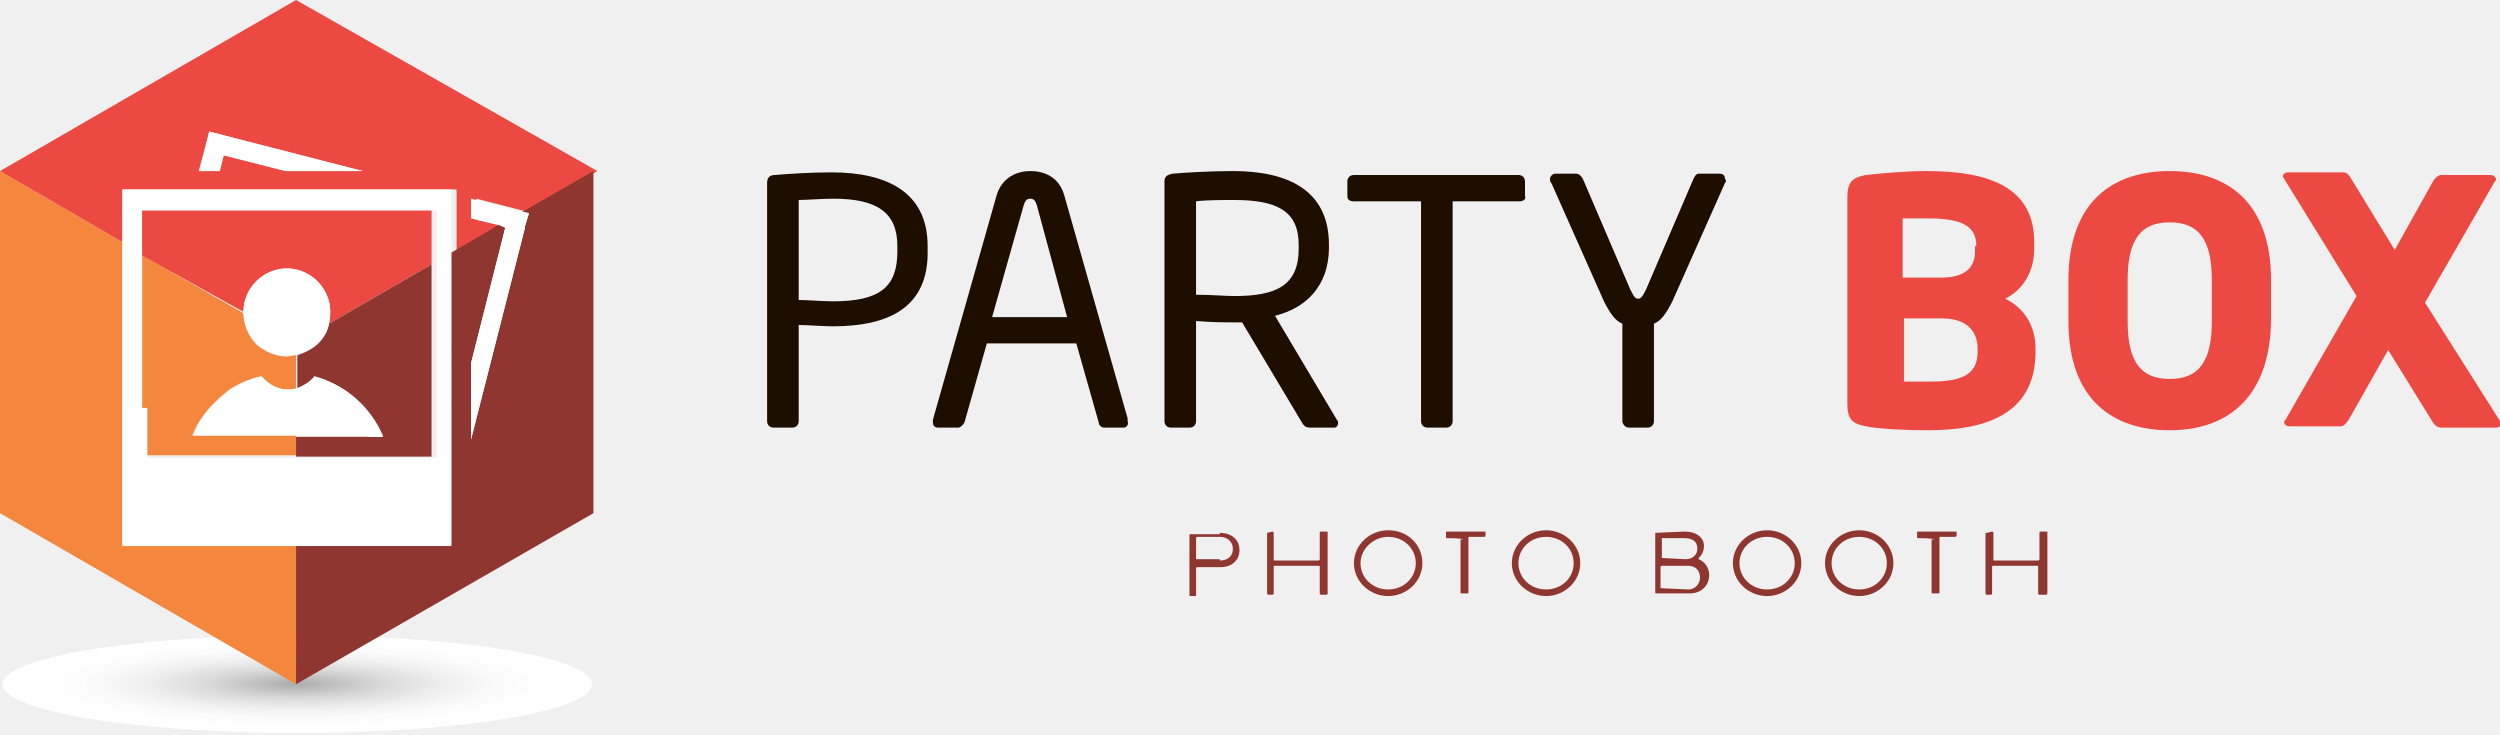
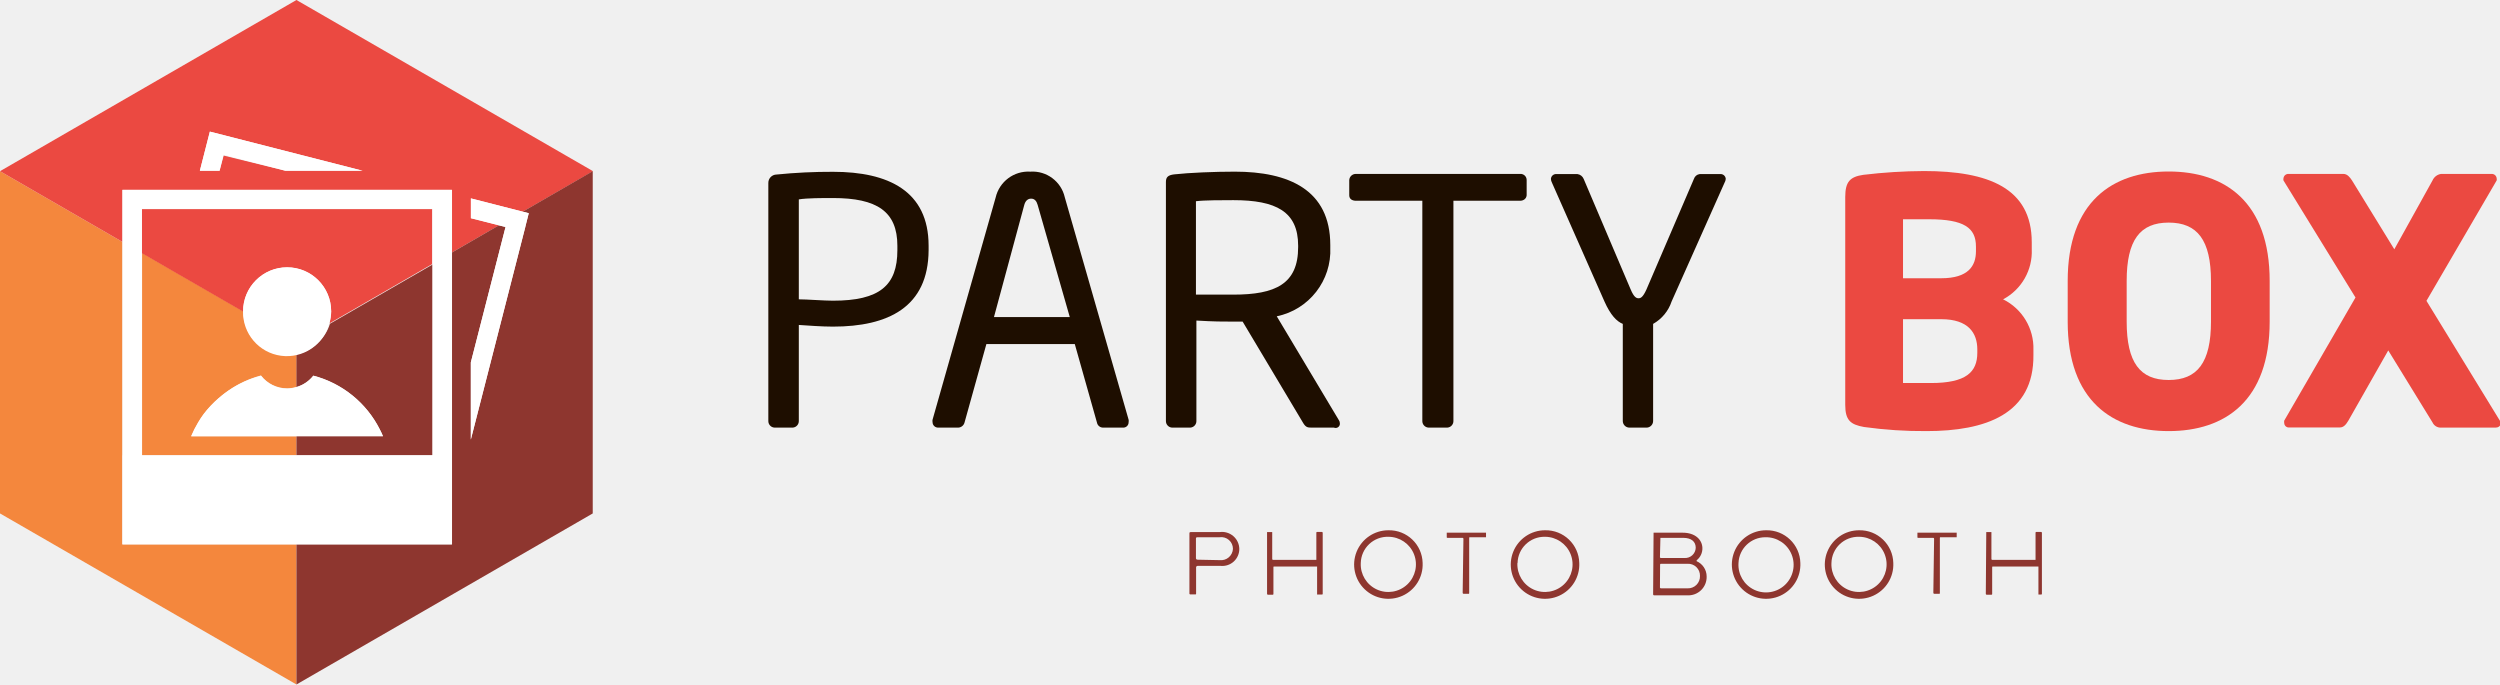
- <svg xmlns="http://www.w3.org/2000/svg" version="1.1" id="Слой_1" x="0px" y="0px" viewBox="0 0 190 55.8" style="enable-background:new 0 0 190 55.8;" xml:space="preserve">
-   <style type="text/css">
- 	.st0{clip-path:url(#SVGID_2_);}
- 	.st1{opacity:0.6;fill:#FFFFFF;}
- 	.st2{fill:#FCD715;}
- 	.st3{opacity:0.6;fill:url(#SVGID_3_);}
- 	.st4{fill:#FFFFFF;}
- 	.st5{fill:#221F1F;}
- 	.st6{opacity:0.5;}
- 	.st7{fill:#FF5400;}
- 	.st8{clip-path:url(#SVGID_6_);}
- 	.st9{clip-path:url(#SVGID_10_);}
- 	.st10{clip-path:url(#SVGID_14_);}
- 	.st11{clip-path:url(#SVGID_18_);}
- 	.st12{clip-path:url(#SVGID_22_);}
- 	.st13{clip-path:url(#SVGID_26_);}
- 	.st14{clip-path:url(#SVGID_30_);}
- 	.st15{clip-path:url(#SVGID_34_);}
- 	.st16{clip-path:url(#SVGID_38_);}
- 	.st17{clip-path:url(#SVGID_42_);}
- 	.st18{clip-path:url(#SVGID_46_);}
- 	.st19{clip-path:url(#SVGID_50_);}
- 	.st20{clip-path:url(#SVGID_54_);}
- 	.st21{clip-path:url(#SVGID_58_);}
- 	.st22{clip-path:url(#SVGID_62_);}
- 	.st23{clip-path:url(#SVGID_66_);}
- 	.st24{fill:#FFA600;}
- 	.st25{fill:none;stroke:#FFFFFF;stroke-miterlimit:10;}
- 	.st26{fill:none;stroke:#FFFFFF;stroke-miterlimit:10;stroke-dasharray:0.99,2.969;}
- 	.st27{fill:none;stroke:#FFFFFF;stroke-miterlimit:10;stroke-dasharray:0.99,2.971;}
- 	.st28{fill:none;stroke:#FFFFFF;stroke-miterlimit:10;stroke-dasharray:0.993,2.98;}
- 	.st29{fill:#FFFFFF;stroke:#CACBCD;stroke-miterlimit:10;}
- 	.st30{opacity:0.2;}
- 	.st31{fill:#F30013;}
- 	.st32{fill:#272727;}
- 	.st33{fill:#1E0E00;}
- 	.st34{fill:#FF7B08;}
- 	.st35{fill:#D94916;}
- 	.st36{fill:url(#SVGID_68_);}
- 	.st37{fill:#F8A200;}
- 	.st38{fill:#EB4941;}
- 	.st39{fill:#8E362F;}
- 	.st40{fill:url(#SVGID_69_);}
- 	.st41{fill:#F4873D;}
- 	.st42{fill:url(#SVGID_70_);}
- 	.st43{fill:url(#SVGID_71_);}
- 	.st44{fill:none;stroke:#000000;stroke-width:2;stroke-miterlimit:10;}
- 	.st45{fill:#DE2DA3;}
- 	.st46{fill:url(#SVGID_72_);}
- 	.st47{fill:#990670;}
- 	.st48{fill:#C33588;}
- 	.st49{fill:#0089E6;}
- 	.st50{fill:url(#SVGID_73_);}
- 	.st51{fill:#3641CB;}
- 	.st52{fill:#2559CA;}
- 	.st53{fill:none;stroke:#FFFFFF;stroke-width:2;stroke-miterlimit:10;}
- 	.st54{fill:#44B459;}
- 	.st55{fill:url(#SVGID_74_);}
- 	.st56{fill:#1C603E;}
- 	.st57{fill:#80C251;}
- 	.st58{clip-path:url(#SVGID_76_);}
- 	.st59{fill:#8C8D90;}
- 	.st60{fill:url(#SVGID_77_);}
- 	.st61{fill:#6C6D71;}
- 	.st62{fill:#B5B7BA;}
- 	.st63{fill:url(#SVGID_78_);}
- 	.st64{fill:url(#SVGID_79_);}
- 	.st65{fill:url(#SVGID_80_);}
- 	.st66{fill:url(#SVGID_81_);}
- 	.st67{fill:url(#SVGID_82_);}
- 	.st68{clip-path:url(#SVGID_84_);}
- 	.st69{fill:url(#SVGID_85_);}
- </style>
-   <g>
-     <g>
-       <path class="st33" d="M63.3,24.8c-0.8,0-1.9-0.1-2.6-0.1V32c0,0.3-0.2,0.5-0.5,0.5h-1.4c-0.3,0-0.5-0.2-0.5-0.5V13.9    c0-0.4,0.2-0.6,0.6-0.6c1.1-0.1,2.8-0.2,4.3-0.2c4.2,0,7.3,1.5,7.3,5.6V19C70.6,23.4,67.5,24.8,63.3,24.8z M68.2,18.7    c0-2.6-1.6-3.6-4.9-3.6c-0.8,0-2,0.1-2.6,0.1v7.6c0.6,0,1.9,0.1,2.6,0.1c3.6,0,4.9-1.1,4.9-3.8V18.7z" />
-       <path class="st33" d="M85.4,32.5h-1.5c-0.2,0-0.4-0.2-0.4-0.4l-1.7-6H75l-1.7,6c-0.1,0.2-0.3,0.4-0.5,0.4h-1.5    c-0.3,0-0.4-0.2-0.4-0.4c0-0.1,0-0.1,0-0.2L75.7,15c0.4-1.6,1.7-2,2.6-2c1,0,2.2,0.4,2.6,1.9l4.8,16.9c0,0.1,0,0.1,0,0.2    C85.8,32.3,85.6,32.5,85.4,32.5z M78.8,15.6c-0.1-0.3-0.2-0.5-0.5-0.5c-0.3,0-0.4,0.2-0.5,0.5l-2.4,8.5h5.7L78.8,15.6z" />
-       <path class="st33" d="M101.4,32.5h-1.7c-0.3,0-0.5,0-0.7-0.3l-4.6-7.7c-0.1,0-0.2,0-0.2,0c-0.2,0-0.3,0-0.4,0    c-0.9,0-1.5,0-2.9-0.1V32c0,0.3-0.2,0.5-0.5,0.5H89c-0.3,0-0.5-0.2-0.5-0.5V13.8c0-0.4,0.2-0.5,0.6-0.6c1.1-0.1,3.1-0.2,4.6-0.2    c4.1,0,7.3,1.4,7.3,5.6v0.2c0,2.9-1.7,4.6-4.1,5.2l4.7,7.9c0.1,0.1,0.1,0.2,0.1,0.2C101.7,32.3,101.6,32.5,101.4,32.5z M98.7,18.6    c0-2.6-1.7-3.4-4.9-3.4c-0.8,0-2.2,0-2.9,0.1v7.1c1.1,0,2.3,0.1,2.9,0.1c3.2,0,4.9-0.8,4.9-3.6V18.6z" />
-       <path class="st33" d="M115.5,15.3h-5.1V32c0,0.3-0.2,0.5-0.5,0.5h-1.4c-0.3,0-0.5-0.2-0.5-0.5V15.3h-5.1c-0.3,0-0.5-0.1-0.5-0.4    v-1.1c0-0.3,0.2-0.5,0.5-0.5h12.5c0.3,0,0.5,0.2,0.5,0.5v1.1C116,15.1,115.8,15.3,115.5,15.3z" />
-       <path class="st33" d="M131.1,13.9l-4,9c-0.5,1-0.9,1.5-1.4,1.7V32c0,0.3-0.2,0.5-0.5,0.5h-1.4c-0.3,0-0.5-0.3-0.5-0.5v-7.4    c-0.5-0.2-0.9-0.7-1.4-1.7l-4-9c-0.1-0.1-0.1-0.2-0.1-0.3c0-0.2,0.2-0.4,0.4-0.4h1.6c0.2,0,0.4,0.2,0.5,0.4l3.6,8.4    c0.3,0.6,0.4,0.7,0.6,0.7c0.2,0,0.3-0.1,0.6-0.7l3.6-8.4c0.1-0.2,0.2-0.4,0.4-0.4h1.6c0.3,0,0.4,0.2,0.4,0.4    C131.2,13.7,131.2,13.8,131.1,13.9z" />
-     </g>
-     <g>
-       <path class="st38" d="M146.5,32.7c-1.7,0-3.7-0.1-4.7-0.3c-1-0.2-1.4-0.5-1.4-1.7V15c0-1.2,0.4-1.5,1.4-1.7c0.9-0.1,3-0.3,4.6-0.3    c4.9,0,8.2,1.3,8.2,5.4v0.5c0,1.7-0.8,3.1-2.2,3.8c1.4,0.7,2.3,2,2.3,3.8v0.4C154.6,31.5,150.9,32.7,146.5,32.7z M150.2,18.7    c0-1.4-0.9-2.1-3.6-2.1c-0.4,0-1.6,0-2,0v4.5h2.9c2,0,2.6-0.9,2.6-2V18.7z M150.3,26.5c0-1.2-0.7-2.3-2.7-2.3h-2.9v4.8    c0.4,0,1.8,0,2.1,0c2.7,0,3.5-0.8,3.5-2.3V26.5z" />
-       <path class="st38" d="M164.9,32.7c-4.3,0-7.7-2.3-7.7-8.3v-3.1c0-6,3.4-8.3,7.7-8.3c4.3,0,7.7,2.3,7.7,8.3v3.1    C172.5,30.4,169.1,32.7,164.9,32.7z M168.1,21.3c0-3.1-1-4.4-3.2-4.4c-2.2,0-3.2,1.3-3.2,4.4v3.1c0,3.1,1,4.4,3.2,4.4    c2.2,0,3.2-1.3,3.2-4.4V21.3z" />
-       <path class="st38" d="M189.7,32.5h-4.1c-0.3,0-0.5-0.1-0.7-0.4l-3.4-5.5l-3,5.3c-0.2,0.3-0.4,0.5-0.6,0.5H174    c-0.3,0-0.4-0.2-0.4-0.3c0-0.1,0-0.1,0.1-0.2l5.4-9.4l-5.5-8.9c0-0.1-0.1-0.1-0.1-0.2c0-0.2,0.2-0.3,0.4-0.3h4.2    c0.3,0,0.5,0.3,0.6,0.5L182,19l2.9-5.2c0.1-0.2,0.4-0.5,0.6-0.5h3.8c0.2,0,0.4,0.2,0.4,0.3c0,0.1,0,0.1-0.1,0.2l-5.3,9.2L190,32    c0.1,0.1,0.1,0.2,0.1,0.3C190,32.4,189.9,32.5,189.7,32.5z" />
-     </g>
-     <g>
-       <path class="st39" d="M92.7,40.5c1,0,1.5,0.6,1.5,1.3c0,0.8-0.6,1.3-1.4,1.3H91c-0.1,0-0.1,0.1-0.1,0.1v2c0,0.1,0,0.1-0.1,0.1    h-0.3c-0.1,0-0.1,0-0.1-0.1v-4.5c0-0.1,0-0.1,0.1-0.1H92.7z M92.7,42.6c0.7,0,1-0.4,1-0.9c0-0.4-0.3-0.9-1-0.9H91    c0,0-0.1,0-0.1,0.1v1.5c0,0.1,0,0.1,0.1,0.1H92.7z" />
-       <path class="st39" d="M96.3,40.5C96.3,40.5,96.3,40.4,96.3,40.5l0.4-0.1c0,0,0.1,0,0.1,0.1v2c0,0.1,0,0.1,0.1,0.1h3.3    c0,0,0.1,0,0.1-0.1v-2c0-0.1,0-0.1,0.1-0.1h0.4c0.1,0,0.1,0,0.1,0.1v4.6c0,0,0,0.1-0.1,0.1h-0.4c0,0-0.1,0-0.1-0.1v-2    c0-0.1,0-0.1-0.1-0.1h-3.3c-0.1,0-0.1,0-0.1,0.1v2c0,0,0,0.1-0.1,0.1h-0.3c0,0-0.1,0-0.1-0.1V40.5z" />
-       <path class="st39" d="M108.1,42.8c0,1.4-1.2,2.5-2.6,2.5c-1.4,0-2.6-1.1-2.6-2.5c0-1.4,1.2-2.5,2.6-2.5    C107,40.3,108.1,41.4,108.1,42.8z M103.4,42.8c0,1.1,0.9,2,2.1,2c1.2,0,2.1-0.9,2.1-2c0-1.1-0.9-2-2.1-2    C104.4,40.8,103.4,41.7,103.4,42.8z" />
-       <path class="st39" d="M111.2,41C111.2,40.9,111.2,40.9,111.2,41c-0.1-0.1-1-0.1-1.2-0.1c-0.1,0-0.1,0-0.1-0.1v-0.3    c0,0,0-0.1,0-0.1h2.9c0,0,0.1,0,0.1,0v0.3c0,0,0,0.1-0.1,0.1c-0.2,0-1.1,0-1.1,0c-0.1,0-0.1,0-0.1,0.1v4.1c0,0.1,0,0.1-0.1,0.1    h-0.4c-0.1,0-0.1,0-0.1-0.1V41z" />
-       <path class="st39" d="M120.1,42.8c0,1.4-1.2,2.5-2.6,2.5c-1.4,0-2.6-1.1-2.6-2.5c0-1.4,1.2-2.5,2.6-2.5    C118.9,40.3,120.1,41.4,120.1,42.8z M115.4,42.8c0,1.1,0.9,2,2.1,2s2.1-0.9,2.1-2c0-1.1-0.9-2-2.1-2S115.4,41.7,115.4,42.8z" />
-       <path class="st39" d="M125.7,40.5C125.7,40.5,125.7,40.4,125.7,40.5l2.3-0.1c1,0,1.5,0.5,1.5,1.1c0,0.6-0.4,0.9-0.4,0.9    c0,0,0,0.1,0,0.1c0.5,0.2,0.8,0.7,0.8,1.2c0,0.7-0.5,1.4-1.5,1.4h-2.5c-0.1,0-0.1,0-0.1-0.1V40.5z M126.2,42.4    C126.2,42.4,126.2,42.4,126.2,42.4l1.9,0.1c0.5,0,0.9-0.3,0.9-0.8c0-0.5-0.3-0.8-1-0.8h-1.7c0,0,0,0,0,0.1V42.4z M126.2,44.7    C126.2,44.7,126.2,44.7,126.2,44.7l2.1,0.1c0.6,0,0.9-0.5,0.9-0.9c0-0.5-0.3-0.9-0.9-0.9h-2c0,0-0.1,0-0.1,0.1V44.7z" />
-       <path class="st39" d="M136.9,42.8c0,1.4-1.2,2.5-2.6,2.5c-1.4,0-2.6-1.1-2.6-2.5c0-1.4,1.2-2.5,2.6-2.5    C135.7,40.3,136.9,41.4,136.9,42.8z M132.2,42.8c0,1.1,0.9,2,2.1,2s2.1-0.9,2.1-2c0-1.1-0.9-2-2.1-2S132.2,41.7,132.2,42.8z" />
-       <path class="st39" d="M143.9,42.8c0,1.4-1.2,2.5-2.6,2.5c-1.4,0-2.6-1.1-2.6-2.5c0-1.4,1.2-2.5,2.6-2.5    C142.7,40.3,143.9,41.4,143.9,42.8z M139.2,42.8c0,1.1,0.9,2,2.1,2c1.2,0,2.1-0.9,2.1-2c0-1.1-0.9-2-2.1-2    C140.1,40.8,139.2,41.7,139.2,42.8z" />
-       <path class="st39" d="M147,41C147,40.9,147,40.9,147,41c-0.1-0.1-1-0.1-1.2-0.1c-0.1,0-0.1,0-0.1-0.1v-0.3c0,0,0-0.1,0-0.1h2.9    c0,0,0.1,0,0.1,0v0.3c0,0,0,0.1-0.1,0.1c-0.2,0-1.1,0-1.1,0c-0.1,0-0.1,0-0.1,0.1v4.1c0,0.1,0,0.1-0.1,0.1h-0.4    c-0.1,0-0.1,0-0.1-0.1V41z" />
-       <path class="st39" d="M151,40.5C151,40.5,151,40.4,151,40.5l0.4-0.1c0,0,0.1,0,0.1,0.1v2c0,0.1,0,0.1,0.1,0.1h3.3    c0,0,0.1,0,0.1-0.1v-2c0-0.1,0-0.1,0.1-0.1h0.4c0.1,0,0.1,0,0.1,0.1v4.6c0,0,0,0.1-0.1,0.1H155c0,0-0.1,0-0.1-0.1v-2    c0-0.1,0-0.1-0.1-0.1h-3.3c-0.1,0-0.1,0-0.1,0.1v2c0,0,0,0.1-0.1,0.1h-0.3c0,0-0.1,0-0.1-0.1V40.5z" />
-     </g>
-     <radialGradient id="SVGID_2_" cx="1084.825" cy="-25805.982" r="74.061" gradientTransform="matrix(0.2637 0 0 4.380000e-02 -263.6186 1182.284)" gradientUnits="userSpaceOnUse">
-       <stop offset="0" style="stop-color:#ABABAB" />
-       <stop offset="0.107" style="stop-color:#BBBBBB" />
-       <stop offset="0.338" style="stop-color:#D9D9D9" />
-       <stop offset="0.567" style="stop-color:#EEEEEE" />
-       <stop offset="0.79" style="stop-color:#FBFBFB" />
-       <stop offset="1" style="stop-color:#FFFFFF" />
-     </radialGradient>
-     <ellipse style="fill:url(#SVGID_2_);" cx="22.6" cy="52" rx="22.4" ry="3.7" />
-     <g>
-       <path class="st41" d="M22.5,34.6v-1.5h-0.4h-2.9h-4.6c0.2-0.4,0.3-0.7,0.5-1c0.1-0.2,0.3-0.4,0.4-0.6c0.2-0.2,0.3-0.4,0.5-0.6    c0.2-0.2,0.4-0.4,0.6-0.6c0.2-0.2,0.5-0.4,0.7-0.6c0.7-0.5,1.6-0.9,2.5-1.1c0.5,0.6,1.2,1,2,1c0.2,0,0.5,0,0.7-0.1v-2.5    c-0.2,0-0.5,0.1-0.7,0.1c-0.9,0-1.7-0.4-2.3-0.9c-0.6-0.6-1-1.5-1-2.4l-7.7-4.4v5.1v2.9v2.9v0V31v3.6h3.3H22.5z" />
-       <polygon class="st41" points="15.9,41.4 9.3,41.4 9.3,41.4 9.3,37.6 9.3,36.9 9.3,36.1 9.3,36 9.3,34.6 9.3,34.6 9.3,33 9.3,30.1     9.3,18.4 0,13 0,39 22.5,52 22.5,41.4   " />
-       <path class="st38" d="M22.5,0L0,13l9.3,5.4v-2.5v-1.5v0h1.5h2.6h0.8h0.8h0.8h0.8h0.8h0.8h3.7h2.9h2.9h2.9h2.6h0.4l0,0h1.1v0v0.3    v0.8v0.4v0.3V17v0.8v1.5l3.6-2.1l-2.1-0.5v-0.8v-0.8l3.9,1l5.3-3.1v0L22.5,0z M24.6,13h-2.9L17,11.8L16.7,13h-0.8h-0.8l0.8-3    l11.6,3H24.6z" />
-       <path class="st38" d="M18.5,23.7c0-1.8,1.5-3.3,3.3-3.3c1.8,0,3.3,1.5,3.3,3.3c0,0.3-0.1,0.6-0.1,0.9l7.8-4.5v-2.7v-0.8v-0.7v0v0    h-2.8h-2.9h-9.7h-0.8h-0.8h-0.8h-0.8h-0.8h-0.8h-2.2v0v0v3.3L18.5,23.7L18.5,23.7z" />
-       <polygon class="st39" points="40.2,16.2 40.2,16.2 39.9,17.2 39.9,17.3 35.8,33.4 35.8,33.4 35.8,33.4 35.8,30.5 35.8,27.6     38.4,17.3 37.9,17.1 34.3,19.2 34.3,27.4 34.3,30.3 34.3,33.2 34.3,34.6 34.3,34.6 34.3,36.1 34.3,37 34.3,39.1 34.3,41.4     34.3,41.4 33.8,41.4 29.9,41.4 27.8,41.4 26.9,41.4 24,41.4 22.5,41.4 22.5,52 45.1,39 45.1,13 39.7,16.1   " />
-       <path class="st39" d="M24.2,26.1c-0.4,0.4-1,0.7-1.6,0.9v2.5c0.5-0.2,1-0.5,1.3-0.9c2.2,0.6,4,2.1,5,4.1c0.1,0.2,0.2,0.3,0.2,0.5    H28H25h-2.5v1.5h2.3h2.9h1.8h1.2h2.1v-0.2v-1.3V20.1L25,24.6C24.9,25.2,24.6,25.7,24.2,26.1z" />
-     </g>
-     <g>
-       <polygon class="st4" points="15.2,13 15.9,13 16.7,13 17,11.8 21.7,13 24.6,13 27.6,13 15.9,10   " />
-       <polygon class="st4" points="35.8,27.6 35.8,30.5 35.8,33.4 35.8,33.4 35.8,33.4 39.9,17.3 39.9,17.2 40.2,16.2 40.2,16.2     39.7,16.1 35.8,15.1 35.8,15.8 35.8,16.6 37.9,17.1 38.4,17.3   " />
-       <path class="st4" d="M28,33.2h1.1c-0.1-0.2-0.2-0.4-0.2-0.5c-1-2-2.8-3.5-5-4.1c-0.3,0.4-0.8,0.7-1.3,0.9    c-0.2,0.1-0.5,0.1-0.7,0.1c-0.8,0-1.5-0.4-2-1c-0.9,0.2-1.7,0.6-2.5,1.1c-0.3,0.2-0.5,0.4-0.7,0.6c-0.2,0.2-0.4,0.4-0.6,0.6    c-0.2,0.2-0.4,0.4-0.5,0.6c-0.2,0.2-0.3,0.4-0.4,0.6c-0.2,0.3-0.4,0.7-0.5,1h4.6h2.9h0.4H25H28z" />
-       <path class="st4" d="M25,24.6c0.1-0.3,0.1-0.6,0.1-0.9c0-1.8-1.5-3.3-3.3-3.3c-1.8,0-3.3,1.5-3.3,3.3l0,0c0,0.9,0.4,1.8,1,2.4    c0.6,0.6,1.4,0.9,2.3,0.9c0.2,0,0.5,0,0.7-0.1c0.6-0.1,1.2-0.4,1.6-0.9C24.6,25.7,24.9,25.2,25,24.6z" />
-       <path class="st4" d="M9.3,33v1.6h0V36v0.1v0.8v0.8v3.8h0h6.6h6.6H24h2.9h0.8h2.1h3.9h0.6h0v-2.3v-2v-0.9v-1.5h0v-1.4v-2.9v-2.9    v-8.2v-1.5V17v-0.8v-0.3v-0.4v-0.8v-0.3v0h-1.1l0,0h-0.4h-2.6h-2.9h-2.9h-2.9h-3.7h-0.8h-0.8h-0.8h-0.8h-0.8h-0.8h-2.6H9.3v0v1.5    v2.5v11.7V33z M10.8,31v-0.8v0v-2.9v-2.9v-5.1v-3.3v0v0h2.2h0.8h0.8h0.8h0.8h0.8h0.8h9.7h2.9h2.8v0v0v0.7v0.8v2.7v13.1v1.3v0.2    h-2.1h-1.2h-1.8h-2.9h-2.3h-8.4h-3.3V31z" />
-     </g>
-   </g>
+ <svg xmlns="http://www.w3.org/2000/svg" id="Слой_1" data-name="Слой 1" viewBox="0 0 164.87 45.14">
+   <defs>
+     <style>.cls-1{fill:#1e0e00;}.cls-2{fill:#eb4941;}.cls-3{fill:#8e362f;}.cls-4{fill:#f4873d;}.cls-5{fill:#fff;}
+         </style>
+   </defs>
+   <path class="cls-1" d="M932.5,538.11c-.72,0-1.66-.07-2.25-.11v6.32a.43.43,0,0,1-.4.45h-1.21a.43.43,0,0,1-.4-.45V528.64a.55.55,0,0,1,.54-.56,36.17,36.17,0,0,1,3.73-.18c3.64,0,6.3,1.26,6.3,4.88v.29C938.79,536.83,936.14,538.11,932.5,538.11Zm4.25-5.33c0-2.27-1.35-3.15-4.25-3.15-.7,0-1.71,0-2.25.09v6.59c.52,0,1.66.09,2.25.09,3.08,0,4.25-1,4.25-3.33Z" transform="translate(-877.57 -516.57)" />
+   <path class="cls-1" d="M951.62,544.77h-1.33a.41.41,0,0,1-.38-.34l-1.46-5.17h-5.83l-1.44,5.17a.45.45,0,0,1-.4.34h-1.33a.36.36,0,0,1-.38-.36.38.38,0,0,1,0-.16l4.16-14.65a2.21,2.21,0,0,1,2.29-1.71,2.18,2.18,0,0,1,2.27,1.69L952,544.25a.38.38,0,0,1,0,.16A.35.35,0,0,1,951.62,544.77ZM946,530.08c-.07-.25-.2-.41-.43-.41s-.38.16-.45.41l-2,7.4h5Z" transform="translate(-877.57 -516.57)" />
+   <path class="cls-1" d="M965.54,544.77H964.1c-.27,0-.4,0-.58-.29l-4-6.7h-.58c-.74,0-1.28,0-2.47-.07v6.61a.43.43,0,0,1-.4.45h-1.21a.43.43,0,0,1-.4-.45V528.57c0-.32.14-.45.54-.5,1-.11,2.65-.18,4-.18,3.55,0,6.3,1.19,6.3,4.84v.16a4.43,4.43,0,0,1-3.53,4.54l4.09,6.84a.36.36,0,0,1,.07.2A.28.28,0,0,1,965.54,544.77Zm-2.36-12c0-2.25-1.46-3-4.27-3-.7,0-1.93,0-2.47.07V536l2.47,0c2.77,0,4.27-.7,4.27-3.13Z" transform="translate(-877.57 -516.57)" />
+   <path class="cls-1" d="M977.81,529.81h-4.39v14.51a.43.43,0,0,1-.4.45h-1.24a.43.43,0,0,1-.41-.45V529.81H967c-.25,0-.45-.11-.45-.36v-1a.43.43,0,0,1,.45-.41h10.82a.4.4,0,0,1,.43.41v1C978.23,529.67,978.05,529.81,977.81,529.81Z" transform="translate(-877.57 -516.57)" />
+   <path class="cls-1" d="M991.3,528.62l-3.49,7.83a2.66,2.66,0,0,1-1.22,1.48v6.39a.44.44,0,0,1-.4.45H985a.44.44,0,0,1-.41-.45v-6.39c-.4-.16-.81-.58-1.21-1.48l-3.46-7.83a.59.59,0,0,1-.07-.25.34.34,0,0,1,.38-.32h1.37a.52.52,0,0,1,.41.32l3.1,7.29c.22.52.38.58.52.58s.29-.07.52-.58l3.13-7.29a.46.46,0,0,1,.38-.32H991a.34.34,0,0,1,.38.32A.59.59,0,0,1,991.3,528.62Z" transform="translate(-877.57 -516.57)" />
+   <path class="cls-2" d="M1004.62,545a28.51,28.51,0,0,1-4.12-.27c-.9-.16-1.24-.45-1.24-1.46V529.56c0-1,.31-1.33,1.19-1.46a34.85,34.85,0,0,1,4-.25c4.25,0,7.11,1.12,7.11,4.7V533a3.56,3.56,0,0,1-1.89,3.31,3.59,3.59,0,0,1,2,3.33v.34C1011.71,543.89,1008.51,545,1004.62,545Zm3.26-12.17c0-1.24-.79-1.8-3.1-1.8-.36,0-1.39,0-1.71,0v3.89h2.52c1.78,0,2.29-.81,2.29-1.78Zm.09,6.79c0-1.08-.58-2-2.38-2h-2.52v4.21l1.84,0c2.32,0,3.06-.72,3.06-2Z" transform="translate(-877.57 -516.57)" />
+   <path class="cls-2" d="M1020.59,545c-3.71,0-6.66-2-6.66-7.22v-2.68c0-5.22,2.95-7.22,6.66-7.22s6.66,2,6.66,7.22v2.68C1027.25,543,1024.31,545,1020.59,545Zm2.79-9.9c0-2.7-.9-3.85-2.79-3.85s-2.77,1.15-2.77,3.85v2.68c0,2.7.88,3.85,2.77,3.85s2.79-1.15,2.79-3.85Z" transform="translate(-877.57 -516.57)" />
+   <path class="cls-2" d="M1042.15,544.77h-3.58a.59.59,0,0,1-.58-.34l-2.92-4.75-2.63,4.63c-.16.27-.32.45-.56.45h-3.33a.3.3,0,0,1-.34-.29.42.42,0,0,1,0-.16l4.7-8.12-4.75-7.72a.32.32,0,0,1,0-.14.32.32,0,0,1,.34-.29h3.62c.25,0,.43.23.56.43l2.79,4.54,2.52-4.54a.73.73,0,0,1,.56-.43h3.33a.32.32,0,0,1,.34.29.32.32,0,0,1,0,.14l-4.63,7.94,4.84,7.9a.5.5,0,0,1,.07.22C1042.44,544.68,1042.33,544.77,1042.15,544.77Z" transform="translate(-877.57 -516.57)" />
+   <path class="cls-3" d="M958,551.66a1.14,1.14,0,0,1,1.3,1.11,1.12,1.12,0,0,1-1.21,1.12h-1.55a.1.1,0,0,0-.09.11v1.69c0,.08,0,.08-.07.08h-.3a.06.06,0,0,1-.07-.07v-3.92c0-.09,0-.12.1-.12Zm0,1.85a.79.79,0,0,0,.88-.74A.77.77,0,0,0,958,552h-1.49a.08.08,0,0,0-.07.08v1.3a.1.1,0,0,0,.09.1Z" transform="translate(-877.57 -516.57)" />
+   <path class="cls-3" d="M961.13,551.72s0-.06,0-.06h.34s0,0,0,.06v1.71s0,.06.05.06h2.86s0,0,0-.07v-1.7c0-.05,0-.07.06-.07h.31s.05,0,.05.07v4a.05.05,0,0,1-.05.06h-.32s0,0,0-.07V554s0-.07,0-.07H961.6c-.05,0-.05,0-.05.06v1.74a.05.05,0,0,1-.06.06h-.3s-.06,0-.06-.06Z" transform="translate(-877.57 -516.57)" />
+   <path class="cls-3" d="M971.39,553.7a2.26,2.26,0,1,1-2.26-2.16A2.21,2.21,0,0,1,971.39,553.7Zm-4.08,0a1.82,1.82,0,1,0,1.82-1.73A1.77,1.77,0,0,0,967.31,553.7Z" transform="translate(-877.57 -516.57)" />
+   <path class="cls-3" d="M974.08,552.11s0-.07-.05-.07h-1c-.05,0-.05,0-.05-.06v-.28s0,0,0,0h2.54s.05,0,.05,0v.3s0,0-.06,0h-1c-.05,0-.05,0-.05.07v3.59c0,.07,0,.07-.05.07h-.32s-.06,0-.06-.07Z" transform="translate(-877.57 -516.57)" />
+   <path class="cls-3" d="M981.72,553.7a2.26,2.26,0,1,1-2.26-2.16A2.21,2.21,0,0,1,981.72,553.7Zm-4.08,0a1.82,1.82,0,1,0,1.82-1.73A1.77,1.77,0,0,0,977.65,553.7Z" transform="translate(-877.57 -516.57)" />
+   <path class="cls-3" d="M986.62,551.7a0,0,0,0,1,0,0h1.92c.84,0,1.28.47,1.3,1a1,1,0,0,1-.38.82s0,0,0,.06a1.1,1.1,0,0,1,.66,1,1.21,1.21,0,0,1-1.29,1.25h-2.15c-.05,0-.09,0-.09-.08Zm.42,1.61a.06.06,0,0,0,.05.06h1.57a.7.7,0,0,0,.74-.67c0-.4-.27-.66-.83-.66h-1.5s0,0,0,.05Zm0,2a.06.06,0,0,0,.06.06h1.76a.79.79,0,0,0,.82-.82.78.78,0,0,0-.82-.8H987.1a.05.05,0,0,0-.05.05Z" transform="translate(-877.57 -516.57)" />
+   <path class="cls-3" d="M996.3,553.7a2.26,2.26,0,1,1-2.26-2.16A2.21,2.21,0,0,1,996.3,553.7Zm-4.08,0A1.82,1.82,0,1,0,994,552,1.77,1.77,0,0,0,992.22,553.7Z" transform="translate(-877.57 -516.57)" />
+   <path class="cls-3" d="M1002.43,553.7a2.26,2.26,0,1,1-2.26-2.16A2.21,2.21,0,0,1,1002.43,553.7Zm-4.08,0a1.82,1.82,0,1,0,1.82-1.73A1.77,1.77,0,0,0,998.35,553.7Z" transform="translate(-877.57 -516.57)" />
+   <path class="cls-3" d="M1005.12,552.11s0-.07-.05-.07h-1c-.05,0-.05,0-.05-.06v-.28s0,0,0,0h2.54s.05,0,.05,0v.3s0,0-.06,0h-1c-.05,0-.05,0-.05.07v3.59c0,.07,0,.07-.05.07h-.32s-.06,0-.06-.07Z" transform="translate(-877.57 -516.57)" />
+   <path class="cls-3" d="M1008.56,551.72s0-.06,0-.06h.34s0,0,0,.06v1.71s0,.06.05.06h2.86s0,0,0-.07v-1.7c0-.05,0-.07.06-.07h.31s.05,0,.05.07v4a.05.05,0,0,1-.05.06H1012s0,0,0-.07V554s0-.07,0-.07H1009c-.05,0-.05,0-.05.06v1.74a.05.05,0,0,1-.06.06h-.3s-.06,0-.06-.06Z" transform="translate(-877.57 -516.57)" />
+   <path class="cls-4" d="M897.12,546.6v-1.26h-6.93a6.81,6.81,0,0,1,.46-.91q.17-.29.37-.56a7,7,0,0,1,1.61-1.54,6.81,6.81,0,0,1,2.15-1,2.18,2.18,0,0,0,1.73.85,2.15,2.15,0,0,0,.62-.1v-2.15a2.9,2.9,0,0,1-3.52-2.83l-6.67-3.85v9.49h0v3.85h10.19Z" transform="translate(-877.57 -516.57)" />
+   <polygon class="cls-4" points="13.79 35.9 8.07 35.9 8.06 35.9 8.06 32.63 8.06 31.98 8.06 31.33 8.06 31.22 8.06 30.03 8.07 30.03 8.07 28.64 8.07 26.1 8.07 15.95 0 11.29 0 33.86 19.55 45.14 19.55 35.9 13.79 35.9" />
+   <path class="cls-2" d="M897.12,516.57l-19.55,11.29,8.07,4.66v-3.43h21.72v4.14l3.12-1.8-1.85-.47v-1.3l3.42.87,4.63-2.67h0Zm1.82,11.26H896.4l-4.08-1-.27,1h-1.3l.66-2.58,10.08,2.58Z" transform="translate(-877.57 -516.57)" />
+   <path class="cls-2" d="M893.6,537.11a2.9,2.9,0,0,1,5.81,0,2.87,2.87,0,0,1-.12.79l6.79-3.92v-3.62H886.93v2.91l6.67,3.85Z" transform="translate(-877.57 -516.57)" />
+   <polygon class="cls-3" points="34.87 14.06 34.87 14.06 34.65 14.93 34.64 14.98 31.05 28.99 31.05 28.99 31.05 28.99 31.05 26.45 31.05 23.9 33.34 14.97 32.9 14.86 29.79 16.66 29.79 23.74 29.79 26.29 29.79 28.83 29.79 30.03 29.8 30.03 29.8 31.35 29.8 32.14 29.8 33.89 29.8 35.9 29.79 35.9 29.28 35.9 25.9 35.9 24.07 35.9 23.36 35.9 20.81 35.9 19.55 35.9 19.55 45.14 39.09 33.86 39.09 11.29 34.47 13.96 34.87 14.06" />
+   <path class="cls-3" d="M898.53,539.19a2.9,2.9,0,0,1-1.41.75v2.15a2.19,2.19,0,0,0,1.11-.75,6.85,6.85,0,0,1,4.38,3.54c.07.15.15.3.21.45h-5.7v1.26h9V534l-6.79,3.92A2.9,2.9,0,0,1,898.53,539.19Z" transform="translate(-877.57 -516.57)" />
+   <polygon class="cls-5" points="13.18 11.26 13.83 11.26 14.48 11.26 14.74 10.21 18.82 11.26 21.37 11.26 23.91 11.26 13.84 8.68 13.18 11.26" />
+   <polygon class="cls-5" points="31.05 23.9 31.05 26.45 31.05 28.99 31.05 28.99 31.05 28.99 34.64 14.98 34.65 14.93 34.87 14.06 34.87 14.06 34.47 13.96 31.05 13.08 31.05 13.73 31.05 14.39 32.9 14.86 33.34 14.97 31.05 23.9" />
+   <path class="cls-5" d="M901.83,545.34h1c-.06-.15-.13-.3-.21-.45a6.85,6.85,0,0,0-4.38-3.54,2.19,2.19,0,0,1-1.11.75,2.15,2.15,0,0,1-.62.1,2.18,2.18,0,0,1-1.73-.85,6.81,6.81,0,0,0-2.78,1.47,6.88,6.88,0,0,0-1,1.05q-.2.27-.37.56a6.81,6.81,0,0,0-.46.91h11.64Z" transform="translate(-877.57 -516.57)" />
+   <path class="cls-5" d="M899.29,537.89a2.87,2.87,0,0,0,.12-.79,2.9,2.9,0,0,0-5.81,0h0a2.89,2.89,0,0,0,5.69.78Z" transform="translate(-877.57 -516.57)" />
+   <path class="cls-5" d="M885.65,545.22v1.38h0v5.87h21.73V546.6h0V529.09H885.65v16.13Zm1.28-1.74v-.73h0V530.35h19.15V546.6H886.93Z" transform="translate(-877.57 -516.57)" />
</svg>
